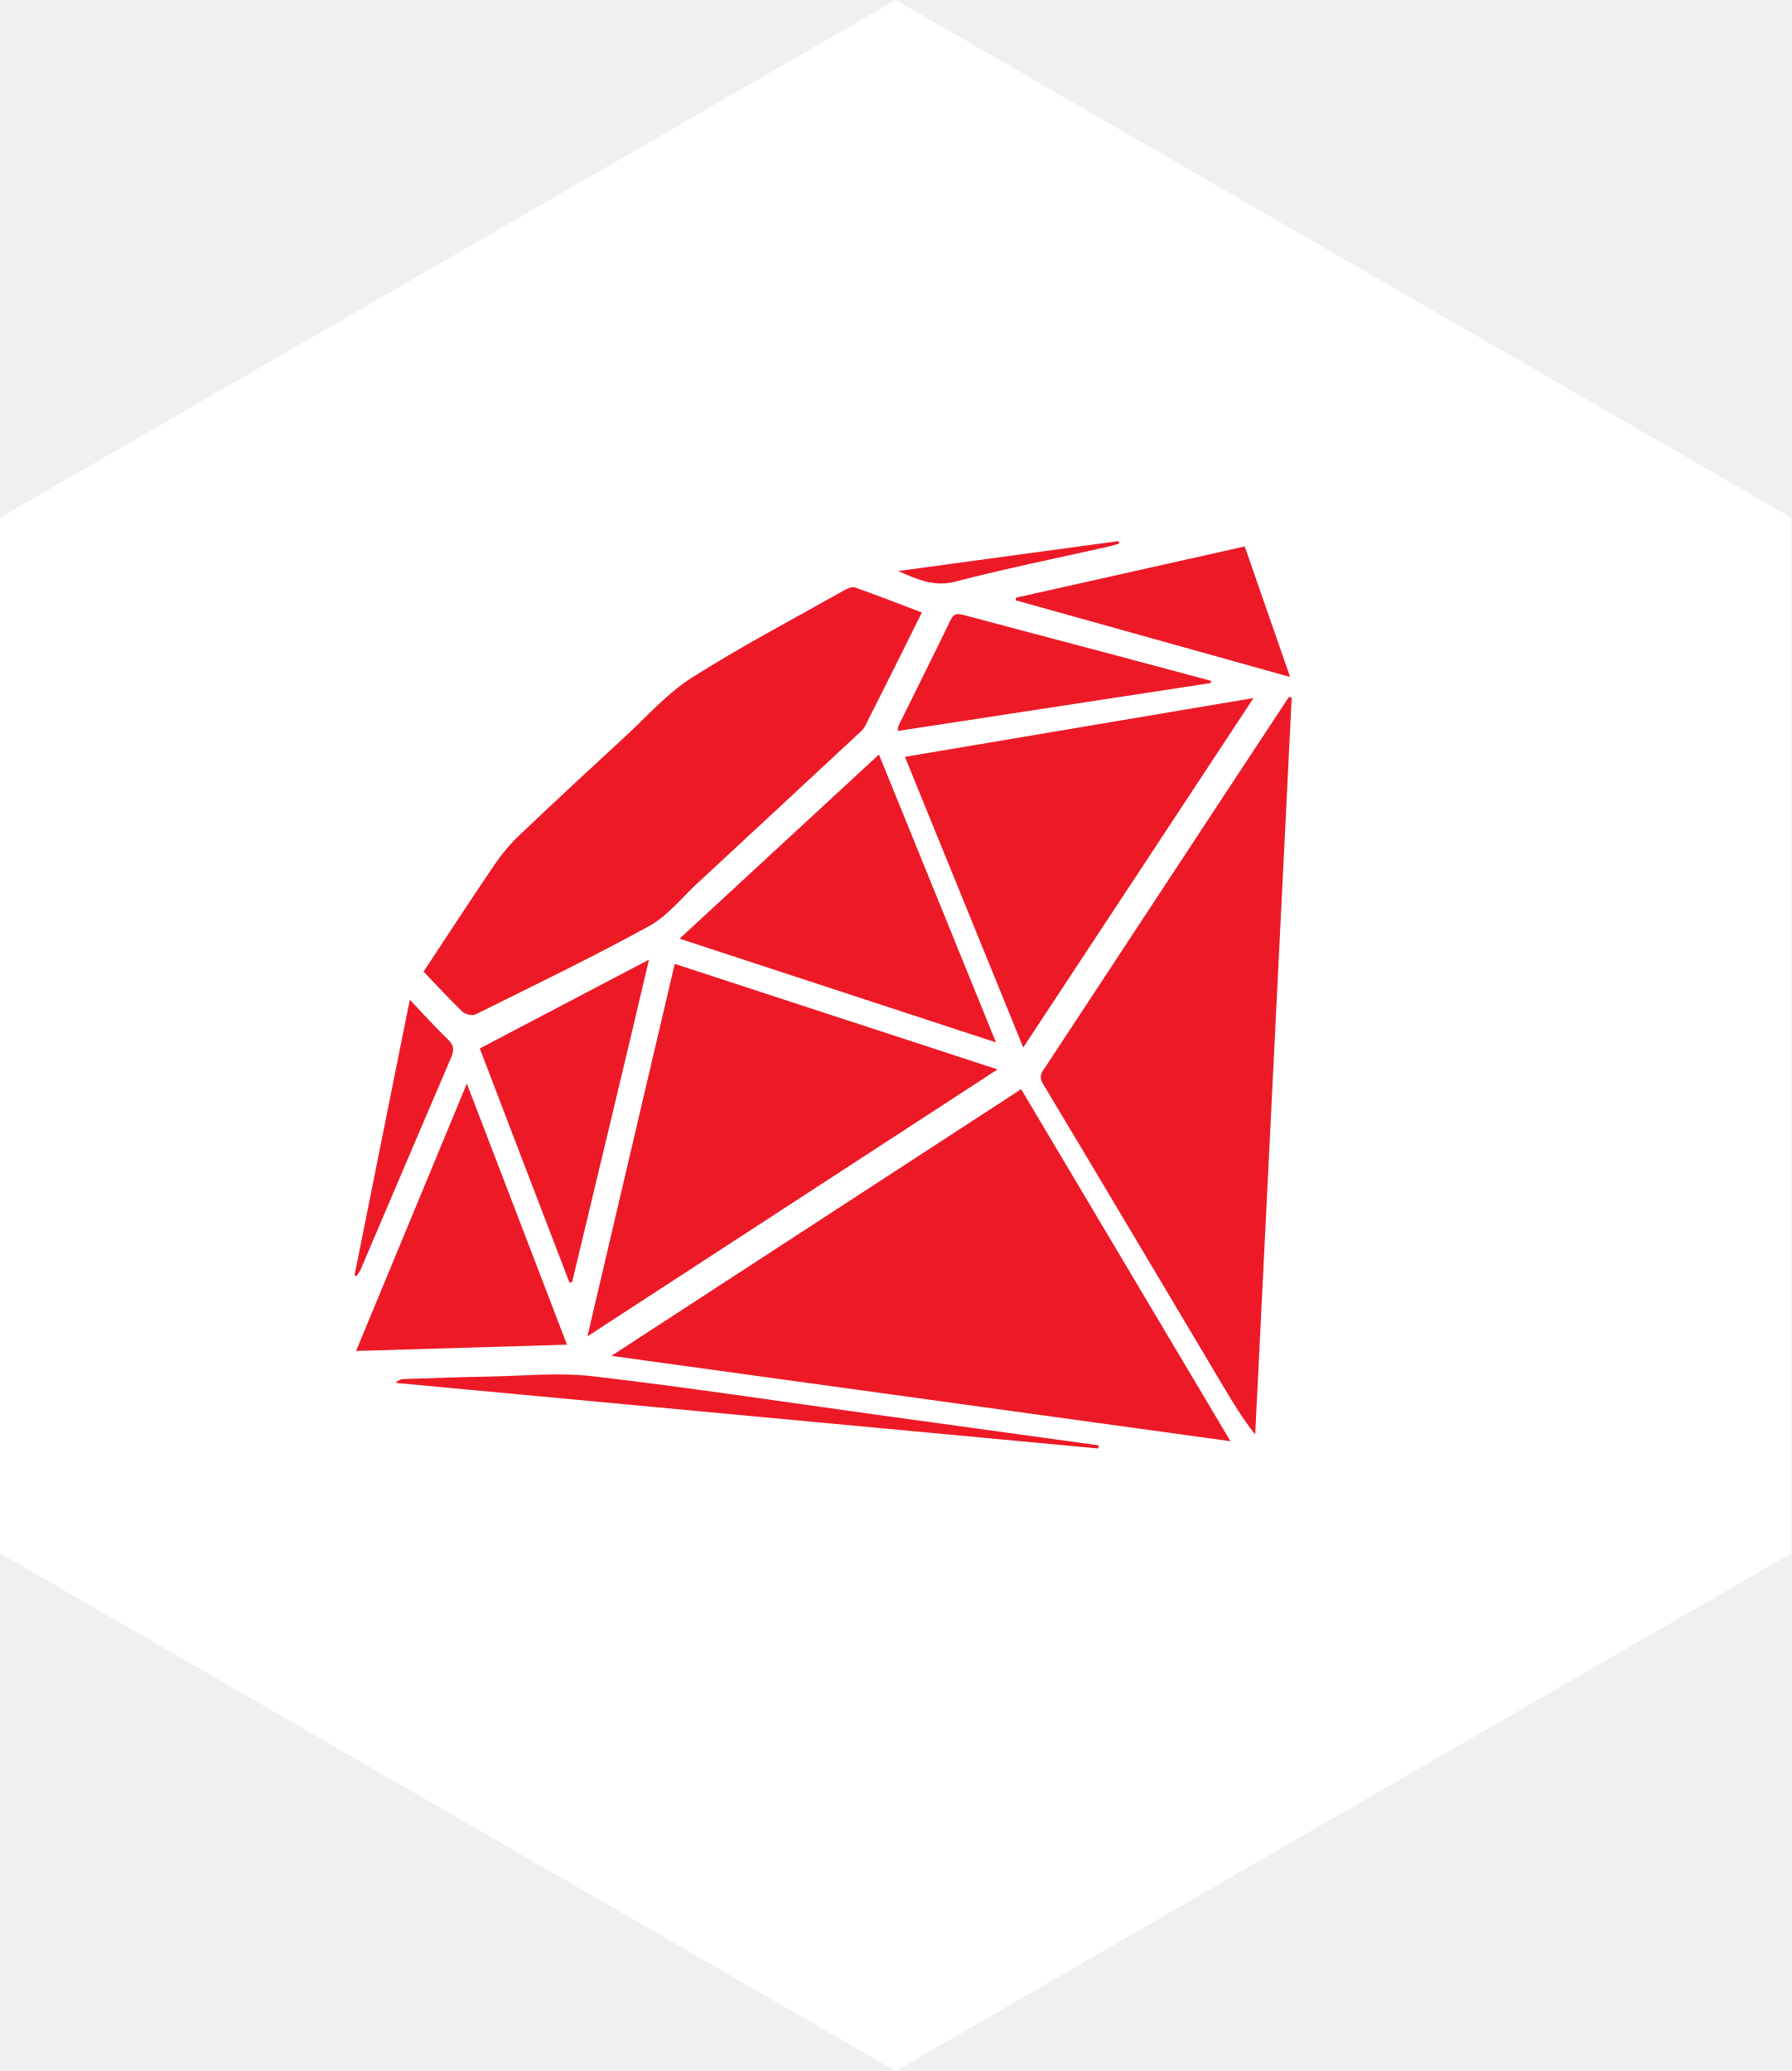
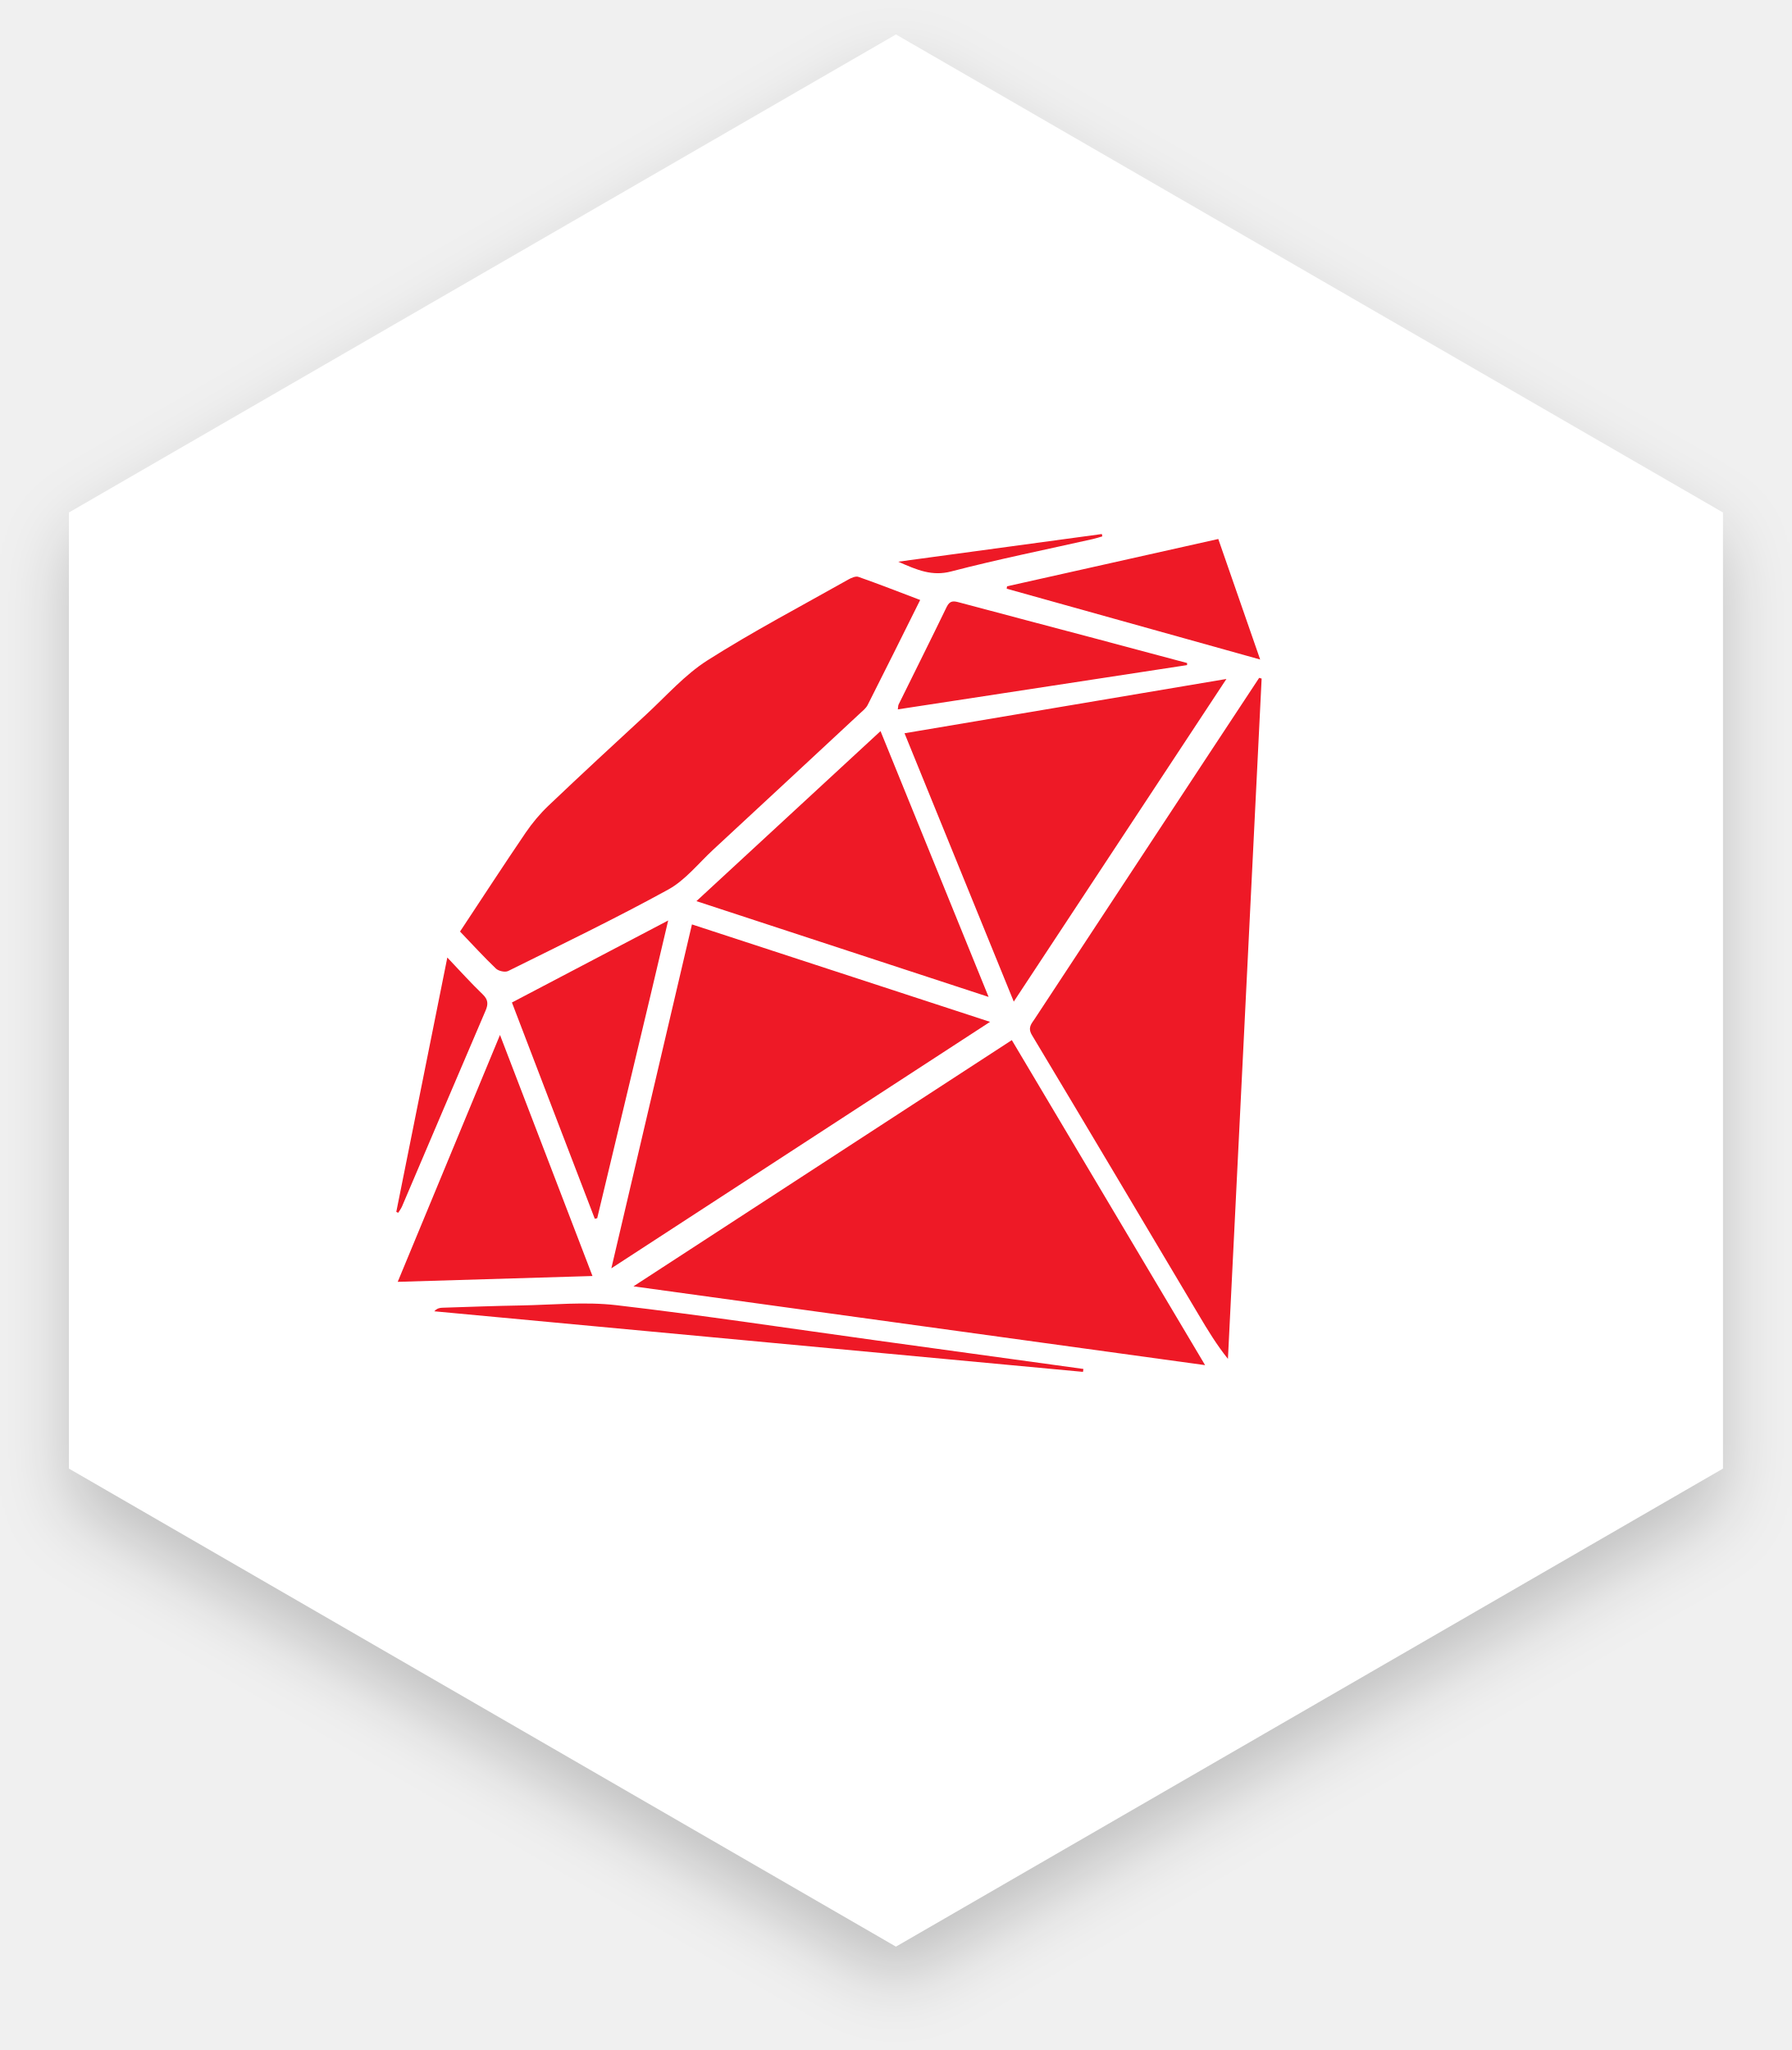
- <svg xmlns="http://www.w3.org/2000/svg" width="96px" height="111px" viewBox="0 0 96 111" version="1.1">
-   <defs />
+ <svg xmlns="http://www.w3.org/2000/svg" xmlns:xlink="http://www.w3.org/1999/xlink" width="104px" height="119px" viewBox="0 0 104 119" version="1.1">
+   <defs>
+     <polygon id="path-1" points="48 0 96 27.75 96 83.25 48 111 -2.3581137e-12 83.25 -2.38919995e-12 27.75" />
+     <filter x="-50%" y="-50%" width="200%" height="200%" filterUnits="objectBoundingBox" id="filter-2">
+       <feOffset dx="0" dy="2" in="SourceAlpha" result="shadowOffsetOuter1" />
+       <feGaussianBlur stdDeviation="2" in="shadowOffsetOuter1" result="shadowBlurOuter1" />
+       <feColorMatrix values="0 0 0 0 0   0 0 0 0 0   0 0 0 0 0  0 0 0 0.2 0" type="matrix" in="shadowBlurOuter1" />
+     </filter>
+   </defs>
  <g id="Page-1" stroke="none" stroke-width="1" fill="none" fill-rule="evenodd">
-     <g id="DesktopHD_Round7_ClientGuides-Copy" transform="translate(-872, -1368)">
-       <g id="clients-copy" transform="translate(390, 1169)">
+     <g id="DesktopHD_Round7_ClientGuides-Copy" transform="translate(-867, -1264)">
+       <g id="clients-copy" transform="translate(389, 1067)">
        <g id="row1">
          <g id="ruby" transform="translate(482, 199)">
-             <polygon id="Polygon" fill="#FFFFFF" points="48 0 96 27.75 96 83.25 48 111 -2.3581137e-12 83.25 -2.38919995e-12 27.75" />
+             <g id="Polygon">
+               <use fill="black" fill-opacity="1" filter="url(#filter-2)" xlink:href="#path-1" />
+               <use fill="#FFFFFF" fill-rule="evenodd" xlink:href="#path-1" />
+             </g>
            <g transform="translate(19, 29)" id="Shape" fill="#EE1926">
              <path d="M13.766,43.67 C24.885,45.203 35.805,46.709 46.943,48.245 C43.148,41.863 39.451,35.646 35.725,29.377 L13.766,43.67 L13.766,43.67 Z M50.081,8.349 C49.101,9.836 48.119,11.321 47.14,12.809 C43.778,17.917 40.417,23.025 37.059,28.136 C36.872,28.42 36.63,28.646 36.893,29.085 C40.138,34.497 43.357,39.926 46.585,45.349 C47.094,46.206 47.609,47.059 48.268,47.881 C48.92,34.718 49.572,21.554 50.224,8.391 L50.081,8.349 L50.081,8.349 Z M5.784,25.225 C5.936,25.37 6.315,25.455 6.491,25.367 C9.604,23.822 12.736,22.311 15.781,20.639 C16.774,20.094 17.537,19.116 18.392,18.324 C21.225,15.7 24.053,13.071 26.879,10.441 C27.052,10.28 27.257,10.124 27.36,9.92 C28.376,7.916 29.373,5.901 30.406,3.828 C29.175,3.361 28.007,2.903 26.824,2.487 C26.664,2.43 26.411,2.542 26.238,2.64 C23.501,4.185 20.713,5.647 18.063,7.331 C16.737,8.174 15.657,9.415 14.483,10.497 C12.591,12.241 10.702,13.99 8.837,15.764 C8.342,16.235 7.892,16.773 7.506,17.34 C6.231,19.216 4.994,21.118 3.7,23.075 C4.423,23.83 5.081,24.552 5.784,25.225 L5.784,25.225 Z M17.16,22.661 C15.611,29.268 14.072,35.838 12.482,42.624 C19.94,37.77 27.225,33.028 34.462,28.318 C28.703,26.435 22.962,24.558 17.16,22.661 L17.16,22.661 Z M48.18,8.413 C41.879,9.476 35.728,10.514 29.498,11.565 C31.62,16.779 33.7,21.888 35.838,27.142 C39.976,20.862 44.031,14.708 48.18,8.413 L48.18,8.413 Z M17.42,21.31 C23.094,23.17 28.655,24.994 34.377,26.87 C32.252,21.641 30.2,16.594 28.105,11.44 C24.537,14.735 21.022,17.982 17.42,21.31 L17.42,21.31 Z M6.019,29.078 C4.006,33.937 2.062,38.63 0.083,43.409 C3.887,43.295 7.574,43.185 11.387,43.071 C9.597,38.405 7.842,33.83 6.019,29.078 L6.019,29.078 Z M11.521,39.748 L11.661,39.717 C13.018,34.017 14.395,28.356 15.781,22.433 C12.69,24.056 9.741,25.603 6.712,27.194 C8.258,31.252 9.906,35.534 11.521,39.748 L11.521,39.748 Z M45.899,7.488 C44.094,7.005 42.289,6.521 40.483,6.041 C37.888,5.352 35.29,4.671 32.696,3.976 C32.372,3.889 32.138,3.832 31.947,4.226 C31.03,6.123 30.085,8.006 29.154,9.897 C29.125,9.955 29.131,10.031 29.109,10.178 C34.73,9.317 40.313,8.462 45.896,7.608 L45.899,7.488 L45.899,7.488 Z M35.427,3.173 L50.139,7.284 C49.295,4.856 48.513,2.604 47.708,0.288 L35.449,3.034 L35.427,3.173 L35.427,3.173 Z M12.768,44.764 C10.946,44.552 9.076,44.747 7.228,44.78 C5.71,44.805 4.192,44.864 2.674,44.912 C2.517,44.917 2.362,44.948 2.206,45.119 C14.756,46.29 27.305,47.462 39.855,48.635 L39.88,48.466 C35.857,47.911 31.834,47.356 27.811,46.802 C22.798,46.11 17.794,45.35 12.768,44.764 L12.768,44.764 Z M0.332,39.035 C1.949,35.244 3.559,31.452 5.183,27.664 C5.345,27.284 5.332,27.026 5.015,26.72 C4.335,26.067 3.704,25.364 2.962,24.583 C1.958,29.588 0.98,34.469 0,39.35 L0.11,39.402 C0.185,39.28 0.276,39.165 0.332,39.035 L0.332,39.035 Z M32.205,2.172 C34.932,1.462 37.699,0.906 40.45,0.286 C40.628,0.246 40.802,0.186 40.977,0.136 L40.95,0 C37.076,0.526 33.202,1.053 29.132,1.606 C30.242,2.096 31.097,2.461 32.205,2.172 L32.205,2.172 Z" />
            </g>
          </g>
        </g>
      </g>
    </g>
  </g>
</svg>
